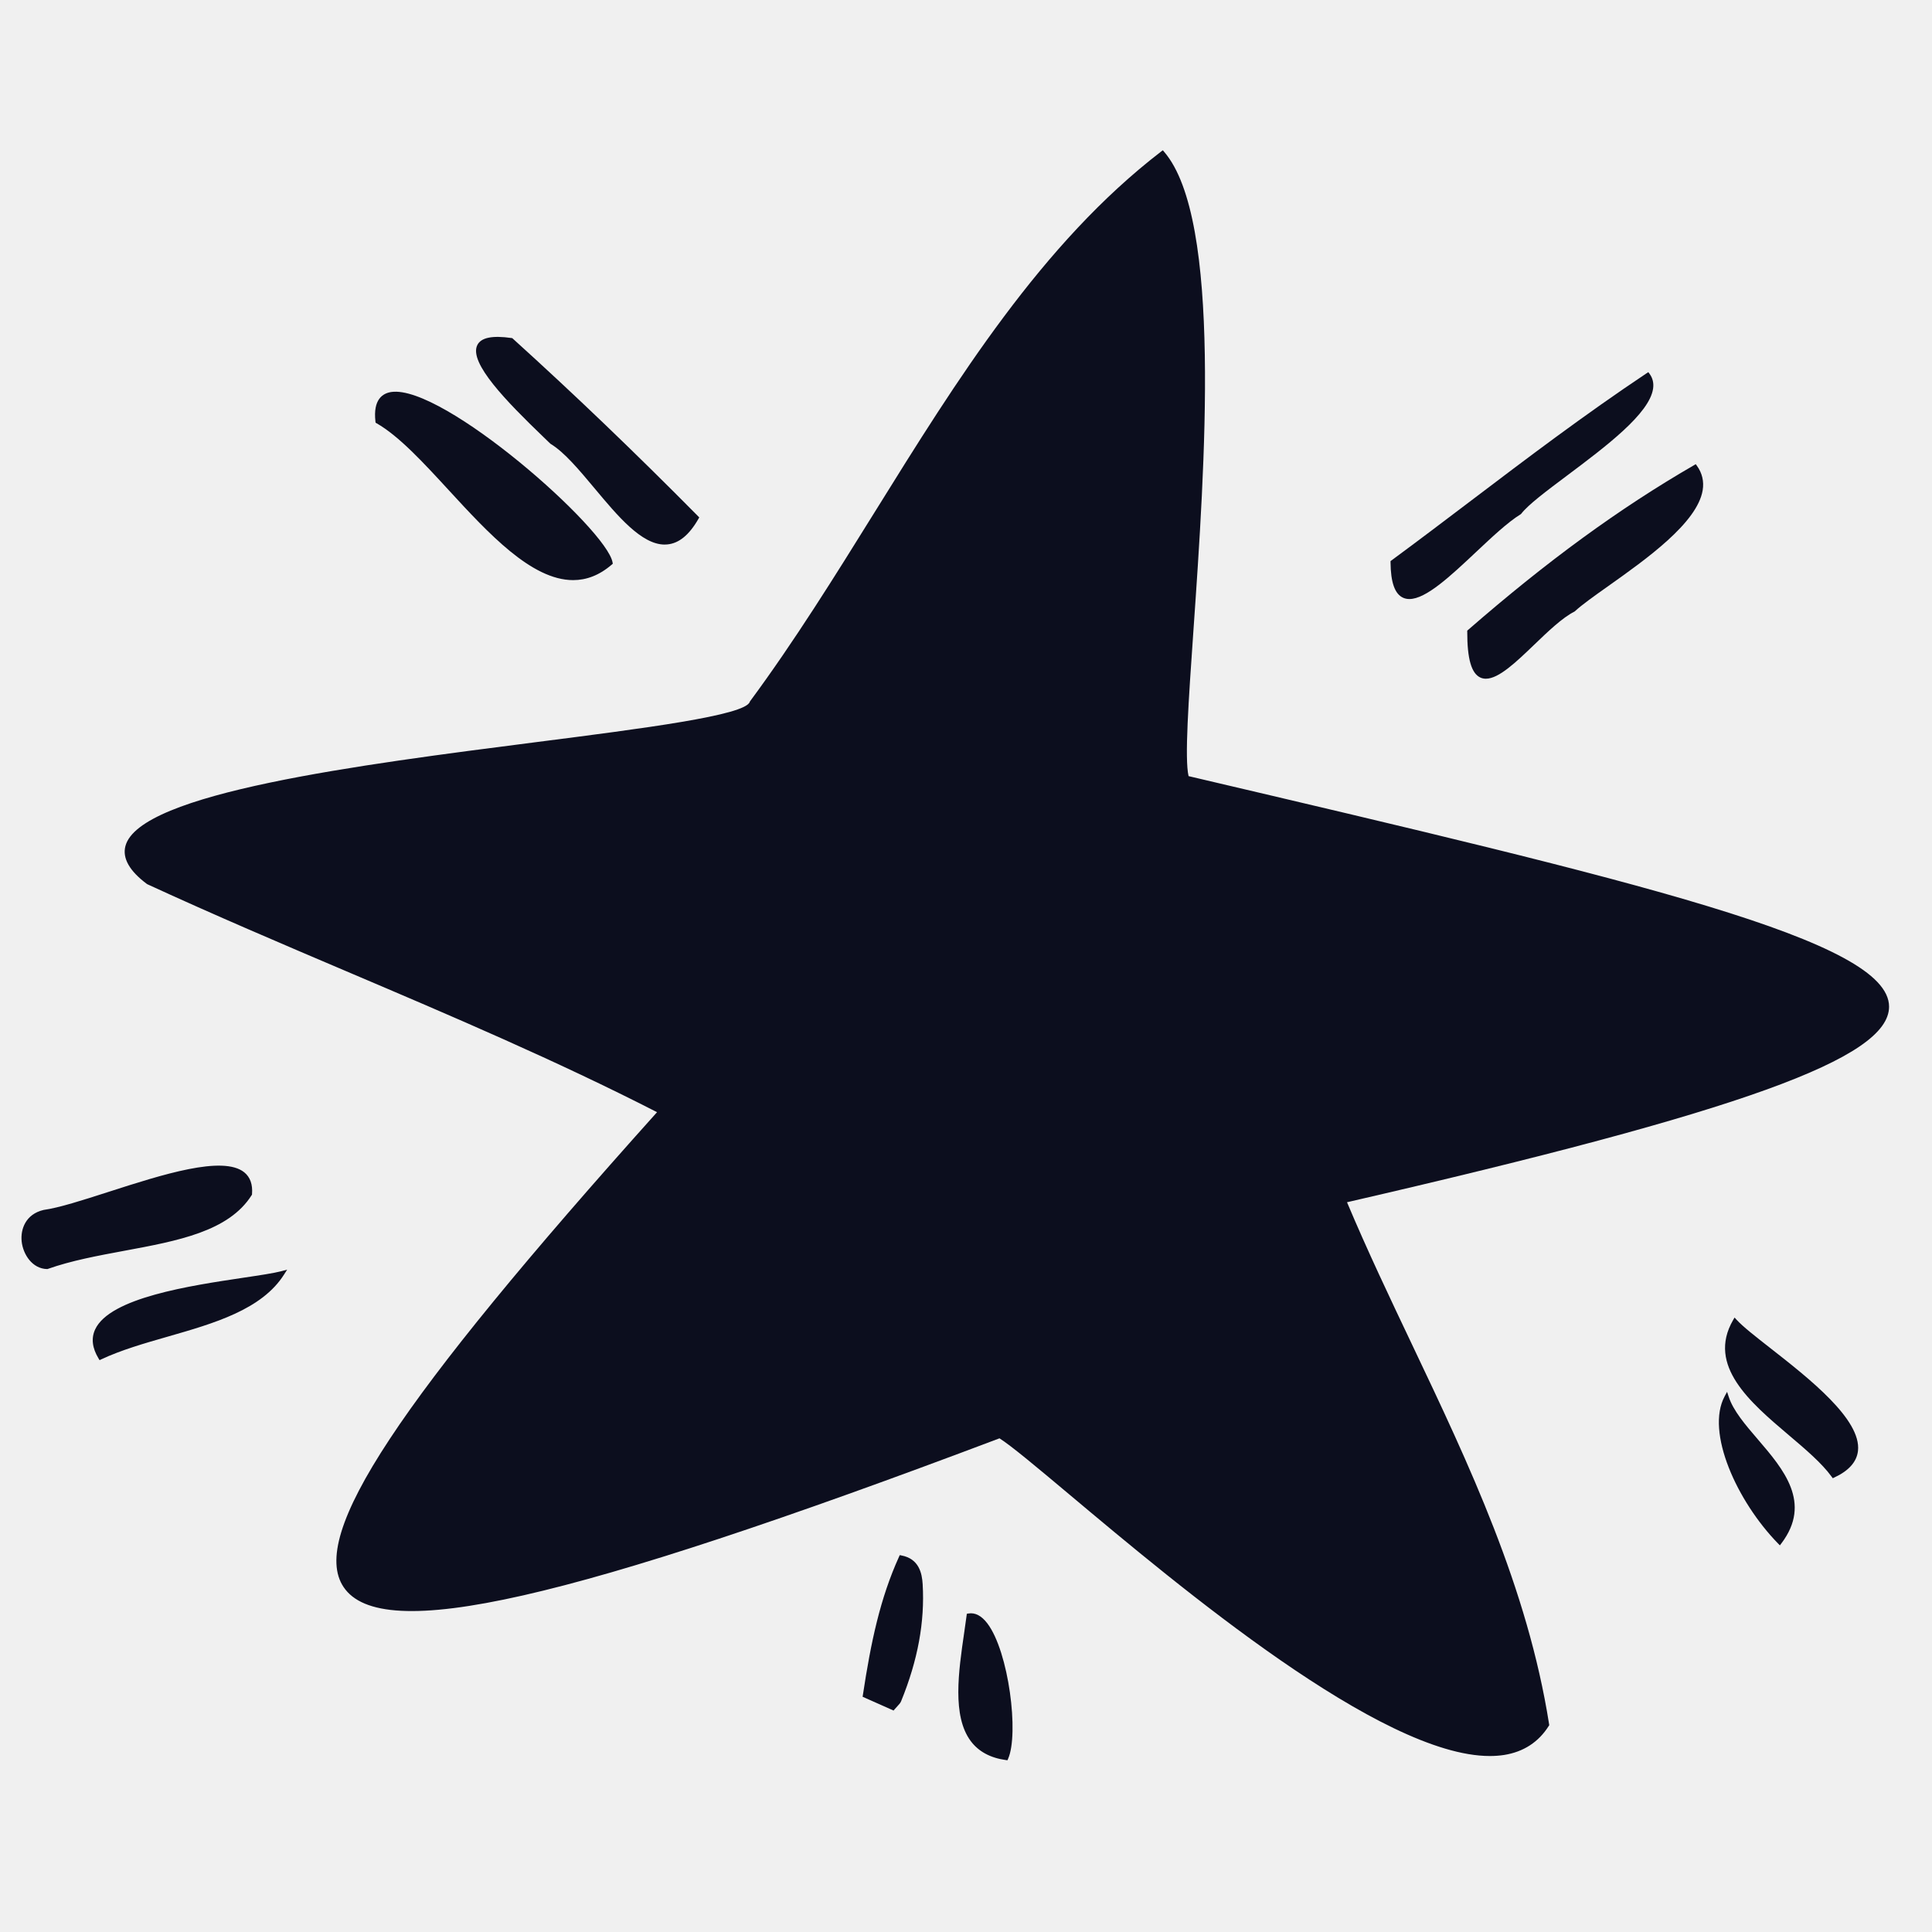
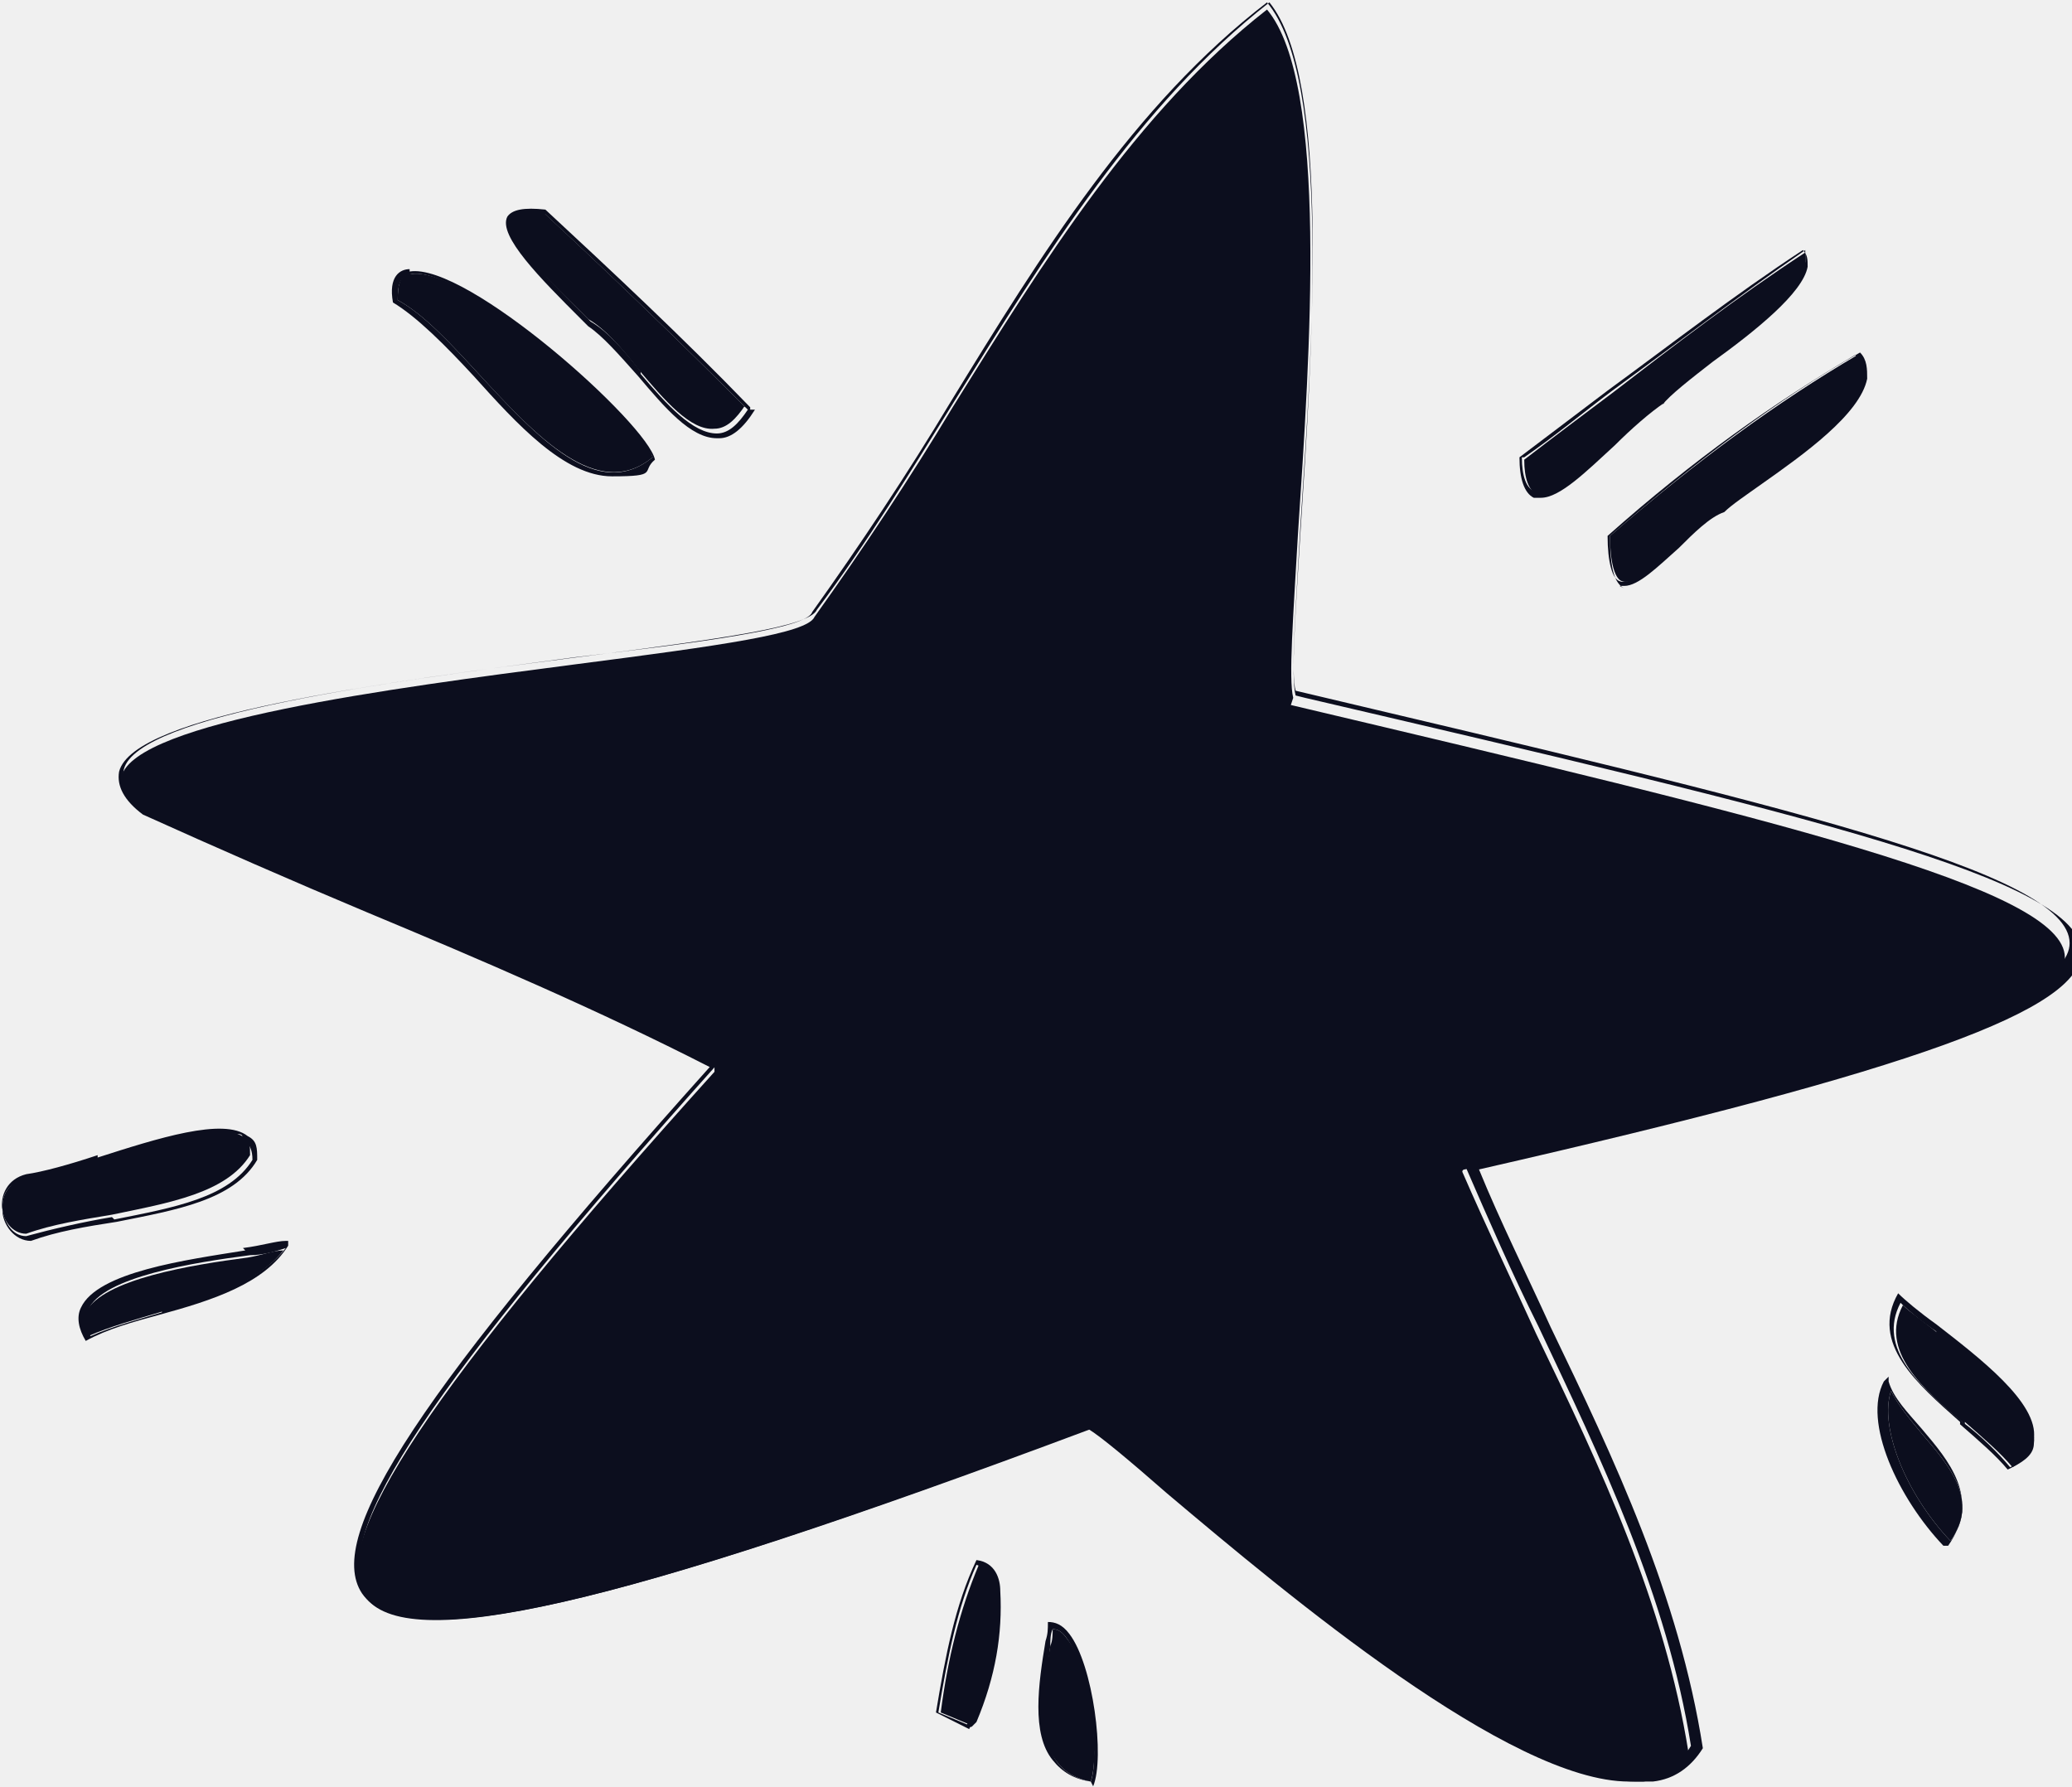
- <svg xmlns="http://www.w3.org/2000/svg" width="90" height="90" viewBox="0 0 90 90" fill="none">
-   <g clip-path="url(#clip0_340_5441)">
-     <path d="M46.572 66.889C9.398 80.926 8.12 77.013 30.774 51.779C23.018 47.797 14.864 44.762 6.907 41.097C-0.346 35.686 34.368 34.685 35.022 32.731C41.362 24.155 45.919 13.469 54.154 7.141C58.039 11.656 54.585 33.83 55.285 36.241C93.096 45.113 101.226 47.047 62.607 55.932C65.95 63.909 70.664 71.462 72.063 80.343C68.029 86.745 49.242 68.504 46.571 66.889L46.572 66.889Z" fill="#0C0E1E" />
-     <path d="M69.402 81.802C64.333 81.802 54.972 73.946 49.839 69.639C48.32 68.365 47.113 67.352 46.56 67.003C26.347 74.634 17.777 76.576 16.005 73.93C14.393 71.522 18.488 65.318 30.608 51.81C25.916 49.408 20.994 47.313 16.232 45.287C13.153 43.977 9.969 42.622 6.864 41.191L6.846 41.181C6.034 40.575 5.696 39.982 5.841 39.419C6.48 36.94 16.734 35.627 24.974 34.572C29.983 33.931 34.715 33.325 34.925 32.699L34.94 32.669C37.007 29.874 38.916 26.801 40.763 23.83C44.581 17.686 48.53 11.333 54.092 7.058L54.169 7L54.231 7.073C56.929 10.21 56.127 21.72 55.597 29.337C55.364 32.683 55.179 35.344 55.368 36.155C76.413 41.093 88.007 43.816 88 46.897C87.995 49.298 81.149 51.769 62.749 56.005C63.689 58.239 64.753 60.477 65.783 62.644C68.427 68.208 71.161 73.962 72.164 80.326L72.17 80.365L72.149 80.398C71.674 81.153 70.973 81.609 70.067 81.753C69.855 81.786 69.633 81.802 69.402 81.802L69.402 81.802ZM46.581 66.775L46.624 66.8C47.169 67.13 48.343 68.116 49.969 69.48C55.081 73.77 64.408 81.596 69.391 81.596C69.615 81.596 69.829 81.581 70.035 81.548C70.867 81.416 71.513 81.003 71.956 80.32C70.952 74 68.231 68.273 65.598 62.733C64.55 60.528 63.466 58.248 62.513 55.972L62.465 55.858L62.584 55.831C77.713 52.351 87.79 49.499 87.796 46.897C87.802 43.977 75.554 41.103 55.262 36.342L55.204 36.328L55.187 36.27C54.963 35.499 55.144 32.908 55.393 29.323C55.917 21.799 56.707 10.46 54.139 7.283C48.646 11.533 44.727 17.84 40.936 23.94C39.09 26.911 37.18 29.982 35.112 32.782C34.822 33.487 31.251 33.977 25 34.777C17.253 35.769 6.643 37.127 6.039 39.471C5.917 39.943 6.227 40.46 6.959 41.008C10.058 42.435 13.237 43.788 16.311 45.097C21.116 47.141 26.085 49.256 30.82 51.687L30.939 51.748L30.849 51.848C18.895 65.164 14.643 71.528 16.174 73.813C17.861 76.332 26.657 74.298 46.535 66.792L46.581 66.775Z" fill="#0C0E1E" />
-     <path d="M28.436 26.22C24.888 29.286 20.815 21.47 17.592 19.626C17.056 14.966 28.141 24.436 28.436 26.22Z" fill="#0C0E1E" />
-     <path d="M26.699 27.024C24.76 27.024 22.748 24.837 20.921 22.852C19.721 21.547 18.587 20.314 17.541 19.716L17.496 19.69L17.49 19.638C17.371 18.604 17.829 18.318 18.234 18.26C20.653 17.918 28.281 24.659 28.536 26.203L28.546 26.261L28.502 26.299C27.913 26.807 27.31 27.024 26.699 27.024ZM17.687 19.562C18.747 20.185 19.876 21.412 21.071 22.711C23.508 25.36 26.028 28.099 28.323 26.181C27.909 24.62 20.49 18.144 18.262 18.464C17.809 18.529 17.621 18.889 17.687 19.562Z" fill="#0C0E1E" />
-     <path d="M78.966 21.759C80.547 23.963 74.741 27.062 73.296 28.399C71.367 29.377 68.445 34.23 68.452 29.425C71.657 26.634 75.043 24.028 78.966 21.759H78.966Z" fill="#0C0E1E" />
-     <path d="M69.218 31.617C69.132 31.617 69.05 31.601 68.973 31.568C68.546 31.382 68.348 30.701 68.35 29.425V29.378L68.385 29.347C72.087 26.124 75.433 23.684 78.915 21.67L78.995 21.623L79.049 21.698C79.295 22.041 79.385 22.425 79.317 22.838C79.065 24.362 76.679 26.053 74.938 27.288C74.273 27.759 73.699 28.166 73.365 28.475L73.342 28.491C72.778 28.777 72.115 29.413 71.474 30.029C70.627 30.843 69.82 31.617 69.218 31.617H69.218ZM68.554 29.473C68.557 30.594 68.725 31.235 69.054 31.378C69.549 31.594 70.455 30.722 71.332 29.88C71.98 29.258 72.65 28.615 73.237 28.313C73.582 27.997 74.156 27.589 74.82 27.119C76.532 25.905 78.877 24.242 79.115 22.804C79.17 22.473 79.11 22.175 78.935 21.896C75.504 23.889 72.202 26.299 68.554 29.473H68.554Z" fill="#0C0E1E" />
-     <path d="M32.447 24.12C30.393 27.697 27.803 21.861 25.703 20.59C24.395 19.31 19.966 15.296 23.819 15.85C26.794 18.542 29.593 21.235 32.447 24.12Z" fill="#0C0E1E" />
-     <path d="M30.965 25.368C29.886 25.368 28.777 24.041 27.703 22.755C26.977 21.887 26.291 21.066 25.651 20.678L25.632 20.664C25.536 20.571 25.424 20.462 25.299 20.342C23.608 18.714 21.837 16.907 22.232 16.082C22.402 15.726 22.926 15.617 23.833 15.747L23.864 15.752L23.887 15.773C26.765 18.378 29.589 21.085 32.519 24.047L32.574 24.103L32.535 24.172C32.103 24.924 31.627 25.314 31.079 25.362C31.041 25.366 31.003 25.367 30.964 25.367L30.965 25.368ZM25.766 20.508C26.432 20.916 27.125 21.744 27.859 22.622C28.937 23.912 30.05 25.251 31.061 25.157C31.522 25.116 31.934 24.782 32.318 24.137C29.42 21.207 26.623 18.528 23.774 15.948C23.006 15.841 22.537 15.918 22.416 16.172C22.052 16.931 24.427 19.217 25.44 20.193C25.562 20.31 25.672 20.416 25.766 20.508L25.766 20.508Z" fill="#0C0E1E" />
-     <path d="M11.639 55.618C10.066 58.103 5.471 57.852 2.194 59.013C1.034 58.991 0.527 56.824 2.053 56.464C4.563 56.125 11.888 52.591 11.639 55.618Z" fill="#0C0E1E" />
-     <path d="M2.211 59.117L2.192 59.117C1.51 59.104 1.073 58.442 1.009 57.826C0.951 57.276 1.184 56.563 2.03 56.364C2.746 56.266 3.869 55.905 5.057 55.522C7.553 54.719 10.382 53.809 11.378 54.611C11.655 54.835 11.777 55.177 11.74 55.627L11.738 55.653L11.724 55.674C10.654 57.366 8.287 57.804 5.782 58.268C4.57 58.493 3.317 58.725 2.228 59.111L2.211 59.117ZM10.199 54.505C8.89 54.505 6.848 55.163 5.119 55.719C3.922 56.104 2.791 56.468 2.067 56.566C1.361 56.734 1.161 57.316 1.212 57.804C1.266 58.327 1.623 58.887 2.178 58.91C3.278 58.522 4.532 58.29 5.745 58.065C8.195 57.611 10.509 57.182 11.539 55.584C11.564 55.215 11.47 54.949 11.251 54.773C11.017 54.584 10.652 54.505 10.199 54.505Z" fill="#0C0E1E" />
-     <path d="M76.761 17.475C77.967 19.118 71.811 22.53 70.785 23.869C68.695 25.143 64.912 30.413 64.879 26.191C68.864 23.254 72.489 20.326 76.761 17.475Z" fill="#0C0E1E" />
-     <path d="M65.654 27.905C65.553 27.905 65.458 27.887 65.369 27.848C64.978 27.678 64.784 27.136 64.777 26.192L64.777 26.138L64.819 26.107C66.087 25.173 67.337 24.225 68.546 23.309C71.124 21.355 73.79 19.334 76.704 17.389L76.785 17.335L76.843 17.414C76.99 17.614 77.045 17.847 77.007 18.106C76.836 19.277 74.801 20.803 73.006 22.149C72.029 22.881 71.186 23.514 70.865 23.932L70.837 23.957C70.246 24.318 69.493 25.026 68.764 25.712C67.568 26.836 66.431 27.905 65.654 27.905ZM64.982 26.243C64.995 27.052 65.152 27.528 65.45 27.659C66.093 27.939 67.438 26.675 68.624 25.56C69.388 24.842 70.11 24.164 70.716 23.791C71.061 23.35 71.907 22.716 72.885 21.983C74.561 20.726 76.647 19.162 76.805 18.076C76.83 17.905 76.806 17.755 76.731 17.619C73.855 19.543 71.219 21.541 68.669 23.474C67.473 24.381 66.236 25.318 64.982 26.243L64.982 26.243Z" fill="#0C0E1E" />
-     <path d="M85.41 68.732C83.851 66.588 79.127 64.478 80.821 61.549C82.123 62.971 89.054 67.042 85.41 68.732Z" fill="#0C0E1E" />
-     <path d="M85.377 68.861L85.327 68.793C84.863 68.154 84.115 67.521 83.324 66.85C81.535 65.333 79.508 63.614 80.733 61.497L80.802 61.377L80.896 61.478C81.189 61.799 81.784 62.265 82.474 62.804C84.265 64.206 86.718 66.125 86.552 67.587C86.494 68.098 86.124 68.515 85.452 68.826L85.377 68.861H85.377ZM80.843 61.72C79.848 63.632 81.681 65.187 83.455 66.691C84.228 67.347 84.96 67.968 85.441 68.603C85.996 68.329 86.301 67.979 86.348 67.564C86.501 66.217 84.101 64.339 82.348 62.968C81.72 62.476 81.168 62.044 80.843 61.72V61.72Z" fill="#0C0E1E" />
-     <path d="M4.679 63.229C2.853 60.226 11.345 59.795 13.15 59.313C11.621 61.732 7.431 61.931 4.679 63.229Z" fill="#0C0E1E" />
-     <path d="M4.639 63.361L4.591 63.283C4.296 62.797 4.242 62.343 4.431 61.932C5.115 60.45 8.865 59.891 11.347 59.52C12.106 59.407 12.762 59.309 13.123 59.213L13.377 59.145L13.235 59.368C12.2 61.007 9.971 61.646 7.815 62.265C6.746 62.572 5.64 62.889 4.721 63.322L4.639 63.361H4.639ZM12.915 59.473C12.538 59.552 12.01 59.63 11.377 59.725C9.086 60.066 5.253 60.638 4.616 62.019C4.466 62.346 4.499 62.699 4.719 63.096C5.635 62.676 6.714 62.366 7.759 62.066C9.778 61.487 11.863 60.889 12.915 59.473Z" fill="#0C0E1E" />
-     <path d="M45.13 75.264C46.633 75.016 47.459 80.55 46.869 81.887C43.934 81.483 44.782 77.906 45.13 75.264Z" fill="#0C0E1E" />
-     <path d="M46.931 82L46.855 81.99C46.133 81.89 45.582 81.592 45.218 81.102C44.351 79.935 44.651 77.873 44.916 76.053C44.956 75.78 44.995 75.511 45.029 75.251L45.039 75.175L45.114 75.163C45.425 75.111 45.722 75.266 45.994 75.623C46.996 76.94 47.472 80.776 46.962 81.929L46.931 82L46.931 82ZM45.221 75.36C45.189 75.595 45.154 75.837 45.118 76.084C44.859 77.863 44.566 79.88 45.381 80.978C45.703 81.41 46.169 81.671 46.805 81.773C47.235 80.603 46.761 76.969 45.832 75.75C45.633 75.488 45.427 75.353 45.221 75.36Z" fill="#0C0E1E" />
-     <path d="M41.973 72.561C42.717 72.7 42.848 73.289 42.879 73.803C42.99 75.681 42.589 77.479 41.883 79.21C41.842 79.311 41.741 79.387 41.597 79.558C41.176 79.371 40.739 79.176 40.296 78.979C40.64 76.712 41.061 74.57 41.974 72.561H41.973Z" fill="#0C0E1E" />
-     <path d="M41.626 79.683L40.184 79.042L40.196 78.964C40.569 76.501 40.998 74.462 41.881 72.517L41.914 72.444L41.992 72.459C42.816 72.613 42.951 73.296 42.981 73.797C43.085 75.554 42.757 77.338 41.977 79.25C41.944 79.332 41.885 79.395 41.81 79.475C41.771 79.516 41.726 79.564 41.676 79.624L41.627 79.683H41.626ZM40.409 78.917L41.57 79.433C41.603 79.395 41.634 79.362 41.661 79.333C41.724 79.266 41.769 79.218 41.789 79.171C42.556 77.289 42.879 75.535 42.777 73.81C42.748 73.332 42.636 72.83 42.032 72.679C41.191 74.559 40.772 76.538 40.409 78.917Z" fill="#0C0E1E" />
-     <path d="M82.903 71.832C80.882 69.761 79.609 66.62 80.431 65.096C81.096 67.13 84.97 69.102 82.903 71.832Z" fill="#0C0E1E" />
-     <path d="M82.913 71.989L82.831 71.905C80.907 69.932 79.447 66.706 80.341 65.046L80.454 64.837L80.528 65.063C80.742 65.717 81.3 66.368 81.892 67.057C83.076 68.438 84.418 70.002 82.985 71.895L82.913 71.989H82.913ZM80.424 65.362C79.885 66.828 80.979 69.663 82.893 71.673C84.109 69.957 82.904 68.552 81.737 67.193C81.201 66.567 80.69 65.972 80.424 65.362Z" fill="#0C0E1E" />
-   </g>
+ <svg xmlns="http://www.w3.org/2000/svg" id="Calque_1" version="1.1" viewBox="0 0 87 75">
  <defs>
-     <clipPath id="clip0_340_5441">
-       <rect width="87" height="75" fill="white" transform="translate(1 7)" />
-     </clipPath>
+     <style>
+       .st0 {
+         fill: #0c0e1e;
+       }
+     </style>
  </defs>
+   <path class="st0" d="M54.3,29.3h0s0,0,0,0c-.2-.8,0-3.4.2-6.9.5-7.5,1.3-18.9-1.3-22-5.5,4.3-9.4,10.6-13.2,16.7-1.8,3-3.8,6-5.8,8.8-.3.7-3.9,1.2-10.1,2-7.7,1-18.4,2.4-19,4.7-.1.5.2,1,.9,1.5,3.1,1.4,6.3,2.8,9.4,4.1,4.8,2,9.8,4.2,14.5,6.6h.1c0,0,0,.2,0,.2-12,13.3-16.2,19.7-14.7,22,1.7,2.5,10.5.5,30.4-7h0s0,0,0,0c.5.3,1.7,1.3,3.3,2.7,5.1,4.3,14.4,12.1,19.4,12.1.2,0,.4,0,.6,0,.8-.1,1.5-.5,1.9-1.2-1-6.3-3.7-12-6.4-17.6-1-2.2-2.1-4.5-3.1-6.8h0c0-.1.1-.1.1-.1,15.1-3.5,25.2-6.3,25.2-8.9,0-2.9-12.2-5.8-32.5-10.6Z" />
+   <path class="st0" d="M54.4,29.2c-.2-.8,0-3.5.2-6.8.5-7.6,1.3-19.1-1.4-22.3h0c0,0,0,0,0,0-5.6,4.3-9.5,10.6-13.3,16.8-1.8,3-3.8,6-5.8,8.8h0c-.2.7-4.9,1.3-10,1.9-8.2,1.1-18.5,2.4-19.1,4.8-.1.6.2,1.2,1,1.8h0c3.1,1.4,6.3,2.8,9.4,4.1,4.8,2,9.7,4.1,14.4,6.5-12.1,13.5-16.2,19.7-14.6,22.1,1.8,2.6,10.3.7,30.6-6.9.6.3,1.8,1.4,3.3,2.6,5.1,4.3,14.5,12.2,19.6,12.2h0c.2,0,.5,0,.7,0,.9-.1,1.6-.6,2.1-1.4h0s0,0,0,0c-1-6.4-3.7-12.1-6.4-17.7-1-2.2-2.1-4.4-3-6.6,18.4-4.2,25.2-6.7,25.3-9.1,0-3.1-11.6-5.8-32.6-10.7ZM61.6,48.8h-.1s0,.1,0,.1c1,2.3,2,4.6,3.1,6.8,2.6,5.5,5.4,11.3,6.4,17.6-.4.7-1.1,1.1-1.9,1.2-.2,0-.4,0-.6,0-5,0-14.3-7.8-19.4-12.1-1.6-1.4-2.8-2.3-3.3-2.7h0s0,0,0,0c-19.9,7.5-28.7,9.5-30.4,7-1.5-2.3,2.7-8.6,14.7-22h0c0-.1-.1-.2-.1-.2-4.7-2.4-9.7-4.5-14.5-6.6-3.1-1.3-6.3-2.7-9.4-4.1-.7-.5-1-1.1-.9-1.5.6-2.3,11.2-3.7,19-4.7,6.3-.8,9.8-1.3,10.1-2,2.1-2.8,4-5.9,5.8-8.8,3.8-6.1,7.7-12.4,13.2-16.7,2.6,3.2,1.8,14.5,1.3,22-.2,3.6-.4,6.2-.2,6.9h0c0,0,0,0,0,0,20.3,4.8,32.5,7.6,32.5,10.6,0,2.6-10.1,5.5-25.2,8.9Z" />
+   <path class="st0" d="M17.3,11.5c-.5,0-.6.4-.6,1.1,1.1.6,2.2,1.8,3.4,3.1,2.4,2.6,5,5.4,7.3,3.5-.4-1.6-7.8-8-10.1-7.7Z" />
+   <path class="st0" d="M17.2,11.3c-.4,0-.9.3-.7,1.4h0c0,0,0,0,0,0,1,.6,2.2,1.8,3.4,3.1,1.8,2,3.8,4.2,5.8,4.2s1.2-.2,1.8-.7h0s0,0,0,0c-.3-1.5-7.9-8.3-10.3-7.9ZM20.1,15.7c-1.2-1.3-2.3-2.5-3.4-3.1,0-.7.1-1,.6-1.1,2.2-.3,9.6,6.2,10.1,7.7-2.3,1.9-4.8-.8-7.3-3.5Z" />
+   <path class="st0" d="M68.1,24.4c.5.2,1.4-.7,2.3-1.5.6-.6,1.3-1.3,1.9-1.6.3-.3.9-.7,1.6-1.2,1.7-1.2,4.1-2.9,4.3-4.3,0-.3,0-.6-.2-.9-3.4,2-6.7,4.4-10.4,7.6h0c0,1.1.2,1.8.5,1.9Z" />
+   <path class="st0" d="M68,24.6c0,0,.2,0,.2,0h0c.6,0,1.4-.8,2.3-1.6.6-.6,1.3-1.3,1.9-1.5h0c.3-.3.9-.7,1.6-1.2,1.7-1.2,4.1-2.9,4.4-4.4,0-.4,0-.8-.3-1.1h0c0,0,0,0,0,0-3.5,2-6.8,4.5-10.5,7.7h0c0,1.4.2,2,.6,2.2ZM77.9,14.9c.2.3.2.6.2.9-.2,1.4-2.6,3.1-4.3,4.3-.7.5-1.2.9-1.6,1.2-.6.3-1.3.9-1.9,1.6-.9.8-1.8,1.7-2.3,1.5-.3-.1-.5-.8-.5-1.9h0c3.6-3.2,7-5.6,10.4-7.6Z" />
+   <path class="st0" d="M31.3,17.1c-2.9-2.9-5.7-5.6-8.5-8.2-.8-.1-1.2,0-1.4.2-.4.8,2,3,3,4,.1.1.2.2.3.3h0c.7.4,1.4,1.2,2.1,2.1,1.1,1.3,2.2,2.6,3.2,2.5.5,0,.9-.4,1.3-1Z" />
+   <path class="st0" d="M31.5,17.2h0c0,0,0-.1,0-.1-2.9-3-5.8-5.7-8.6-8.3h0s0,0,0,0c-.9-.1-1.4,0-1.6.3-.4.8,1.4,2.6,3.1,4.3.1.1.2.2.3.3h0c.6.4,1.3,1.2,2.1,2.1,1.1,1.3,2.2,2.6,3.3,2.6h0s0,0,.1,0c.5,0,1-.4,1.5-1.2ZM26.9,15.6c-.7-.9-1.4-1.7-2.1-2.1h0c0,0-.2-.2-.3-.3-1-1-3.4-3.3-3-4,.1-.3.6-.3,1.4-.2,2.8,2.6,5.6,5.3,8.5,8.2-.4.6-.8,1-1.3,1-1,0-2.1-1.2-3.2-2.5Z" />
+   <path class="st0" d="M10.3,47.8c-.2-.2-.6-.3-1.1-.3-1.3,0-3.4.7-5.1,1.2-1.2.4-2.3.7-3.1.8-.7.2-.9.7-.9,1.2,0,.5.4,1.1,1,1.1,1.1-.4,2.4-.6,3.6-.8,2.4-.5,4.8-.9,5.8-2.5,0-.4,0-.6-.3-.8Z" />
+   <path class="st0" d="M4.1,48.5c-1.2.4-2.3.7-3,.8-.8.2-1.1.9-1,1.5,0,.6.5,1.3,1.2,1.3h0s0,0,0,0c1.1-.4,2.3-.6,3.6-.8,2.5-.5,4.9-.9,5.9-2.6h0s0,0,0,0c0-.5,0-.8-.4-1-1-.8-3.8.1-6.3.9ZM4.7,51.1c-1.2.2-2.5.5-3.6.8-.6,0-.9-.6-1-1.1,0-.5.1-1.1.9-1.2.7,0,1.9-.5,3.1-.8,1.7-.6,3.8-1.2,5.1-1.2s.8,0,1.1.3c.2.2.3.4.3.8-1,1.6-3.3,2-5.8,2.5Z" />
+   <path class="st0" d="M67.6,18.6c.8-.7,1.5-1.4,2.1-1.8.3-.4,1.2-1.1,2.2-1.8,1.7-1.3,3.8-2.8,3.9-3.9,0-.2,0-.3,0-.5-2.9,1.9-5.5,3.9-8.1,5.9-1.2.9-2.4,1.8-3.7,2.8,0,.8.2,1.3.5,1.4.6.3,2-1,3.2-2.1Z" />
+   <path class="st0" d="M69.8,17h0c.3-.4,1.2-1.1,2.1-1.8,1.8-1.3,3.8-2.9,4-4,0-.3,0-.5-.2-.7h0c0,0,0,0,0,0-2.9,1.9-5.6,4-8.2,5.9-1.2.9-2.5,1.9-3.7,2.8h0s0,0,0,0c0,.9.2,1.5.6,1.7,0,0,.2,0,.3,0,.8,0,1.9-1.1,3.1-2.2.7-.7,1.5-1.4,2.1-1.8ZM64,19.2c1.3-.9,2.5-1.9,3.7-2.8,2.6-1.9,5.2-3.9,8.1-5.9,0,.1,0,.3,0,.5-.2,1.1-2.2,2.6-3.9,3.9-1,.7-1.8,1.4-2.2,1.8-.6.4-1.3,1.1-2.1,1.8-1.2,1.1-2.5,2.4-3.2,2.1-.3-.1-.5-.6-.5-1.4Z" />
+   <path class="st0" d="M82.5,59.7c.8.7,1.5,1.3,2,1.9.6-.3.9-.6.9-1,.2-1.3-2.2-3.2-4-4.6-.6-.5-1.2-.9-1.5-1.2h0c-1,1.9.8,3.5,2.6,5Z" />
+   <path class="st0" d="M82.3,59.8c.8.7,1.5,1.3,2,1.9h0c0,0,0,0,0,0h0c.7-.3,1-.8,1.1-1.3.2-1.5-2.3-3.4-4.1-4.8-.7-.5-1.3-1-1.6-1.3h0c0-.1,0,0,0,0-1.2,2.1.8,3.8,2.6,5.4ZM81.3,56c1.8,1.4,4.2,3.2,4,4.6,0,.4-.4.8-.9,1-.5-.6-1.2-1.3-2-1.9-1.8-1.5-3.6-3.1-2.6-5h0c.3.3.9.8,1.5,1.2Z" />
+   <path class="st0" d="M3.6,55c-.2.3-.1.7.1,1.1.9-.4,2-.7,3-1,2-.6,4.1-1.2,5.2-2.6-.4,0-.9.2-1.5.3-2.3.3-6.1.9-6.8,2.3Z" />
+   <path class="st0" d="M10.3,52.5c-2.5.4-6.2.9-6.9,2.4-.2.4-.1.9.2,1.4h0c0,0,0,0,0,0h0c.9-.5,2-.8,3.1-1.1,2.2-.6,4.4-1.3,5.4-2.9v-.2c.1,0-.1,0-.1,0-.4,0-1,.2-1.8.3ZM6.8,55.1c-1,.3-2.1.6-3,1-.2-.4-.3-.7-.1-1.1.6-1.4,4.5-2,6.8-2.3.6,0,1.2-.2,1.5-.3-1.1,1.4-3.1,2-5.2,2.6Z" />
+   <path class="st0" d="M45.8,74.8c.4-1.2,0-4.8-1-6-.2-.3-.4-.4-.6-.4,0,.2,0,.5-.1.7-.3,1.8-.6,3.8.3,4.9.3.4.8.7,1.4.8Z" />
+   <path class="st0" d="M45.9,75h0c.5-1.2,0-5.1-1-6.4-.3-.4-.6-.5-.9-.5h0s0,0,0,0c0,.3,0,.5-.1.8-.3,1.8-.6,3.9.3,5,.4.5.9.8,1.6.9h0s0,0,0,0h0ZM44.1,69.1c0-.2,0-.5.1-.7.2,0,.4.1.6.4.9,1.2,1.4,4.9,1,6-.6-.1-1.1-.4-1.4-.8-.8-1.1-.5-3.1-.3-4.9Z" />
+   <path class="st0" d="M40.8,72.2c.8-1.9,1.1-3.6,1-5.4,0-.5-.1-1-.7-1.1-.8,1.9-1.3,3.9-1.6,6.2l1.2.5s0,0,0,0c0,0,.1-.1.1-.2Z" />
+   <path class="st0" d="M40.7,72.6c0,0,0-.1.1-.1,0,0,.1-.1.2-.2.8-1.9,1.1-3.7,1-5.5,0-.5-.2-1.2-1-1.3h0s0,0,0,0c-.9,1.9-1.3,4-1.7,6.4h0c0,0,1.4.7,1.4.7h0ZM39.4,71.9c.4-2.4.8-4.4,1.6-6.2.6.2.7.7.7,1.1.1,1.7-.2,3.5-1,5.4,0,0,0,0-.1.2,0,0,0,0,0,0l-1.2-.5Z" />
+   <path class="st0" d="M81.9,64.7c1.2-1.7,0-3.1-1.2-4.5-.5-.6-1-1.2-1.3-1.8-.5,1.5.6,4.3,2.5,6.3Z" />
+   <path class="st0" d="M81.8,64.9h0c0,0,0,0,0,0h0c1.4-2,0-3.6-1.1-4.9-.6-.7-1.2-1.3-1.4-2v-.2c0,0-.2.2-.2.2-.9,1.7.6,4.9,2.5,6.9ZM81.9,64.7c-1.9-2-3-4.8-2.5-6.3.3.6.8,1.2,1.3,1.8,1.2,1.4,2.4,2.8,1.2,4.5Z" />
</svg>
